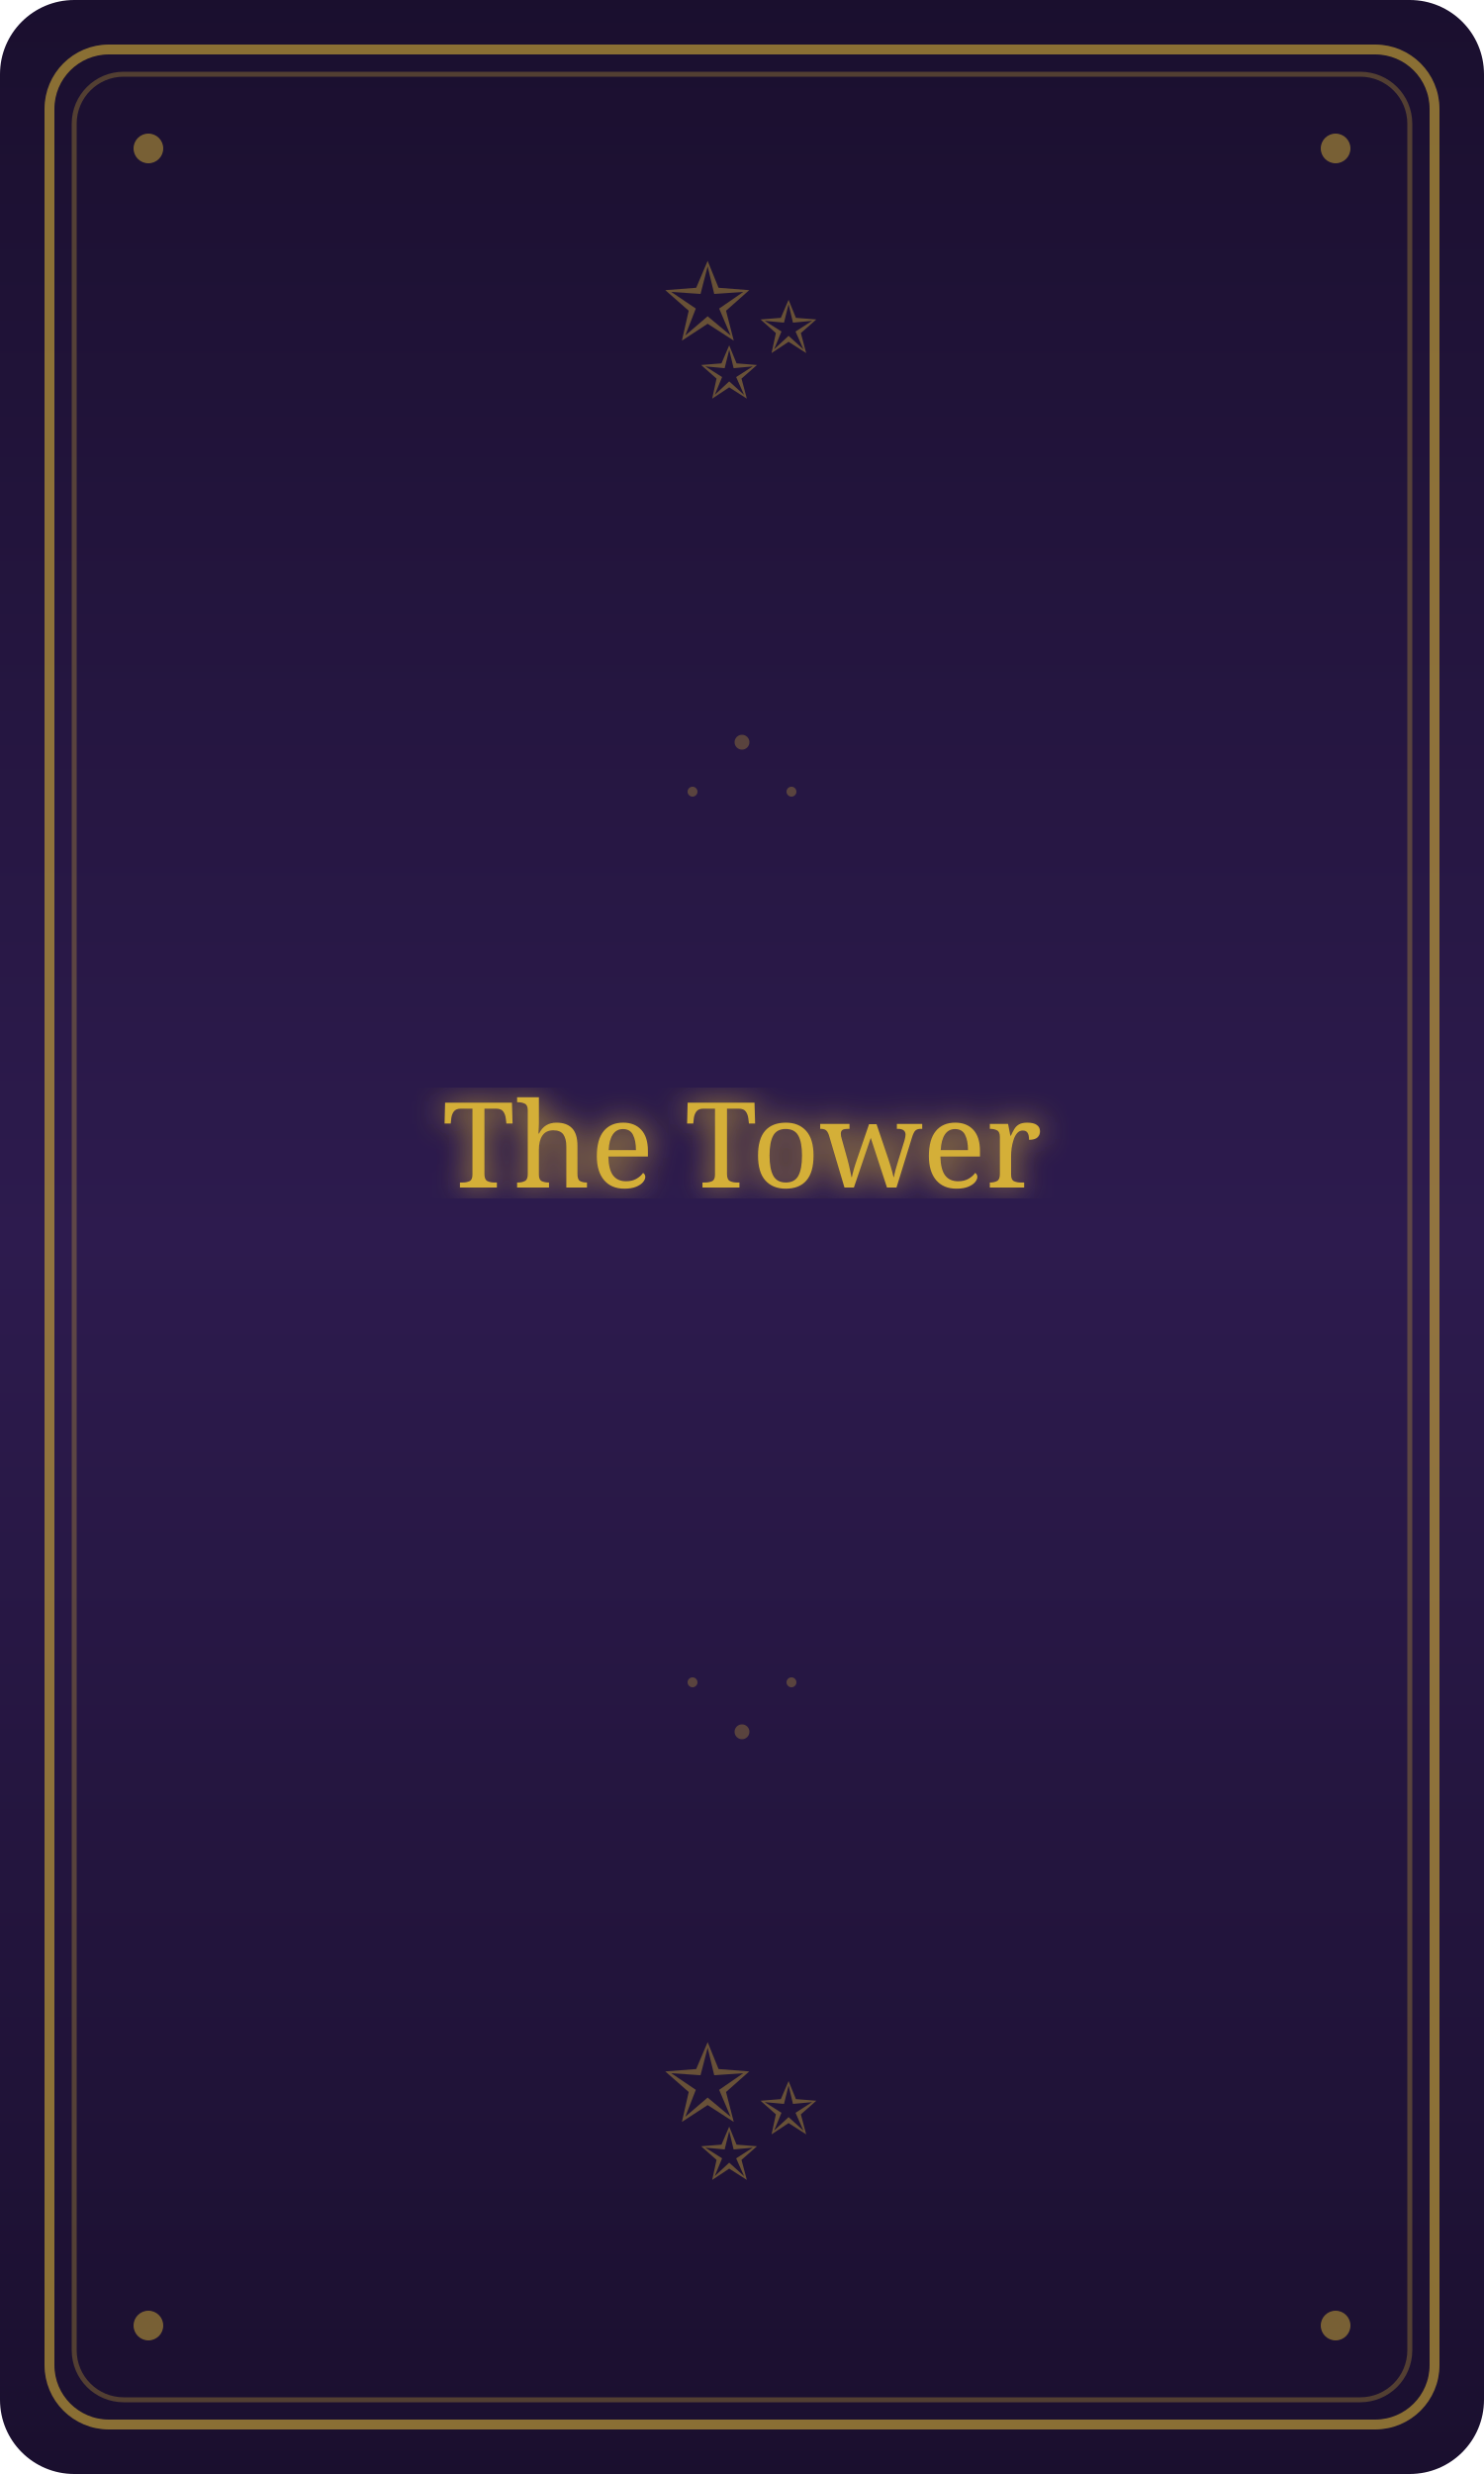
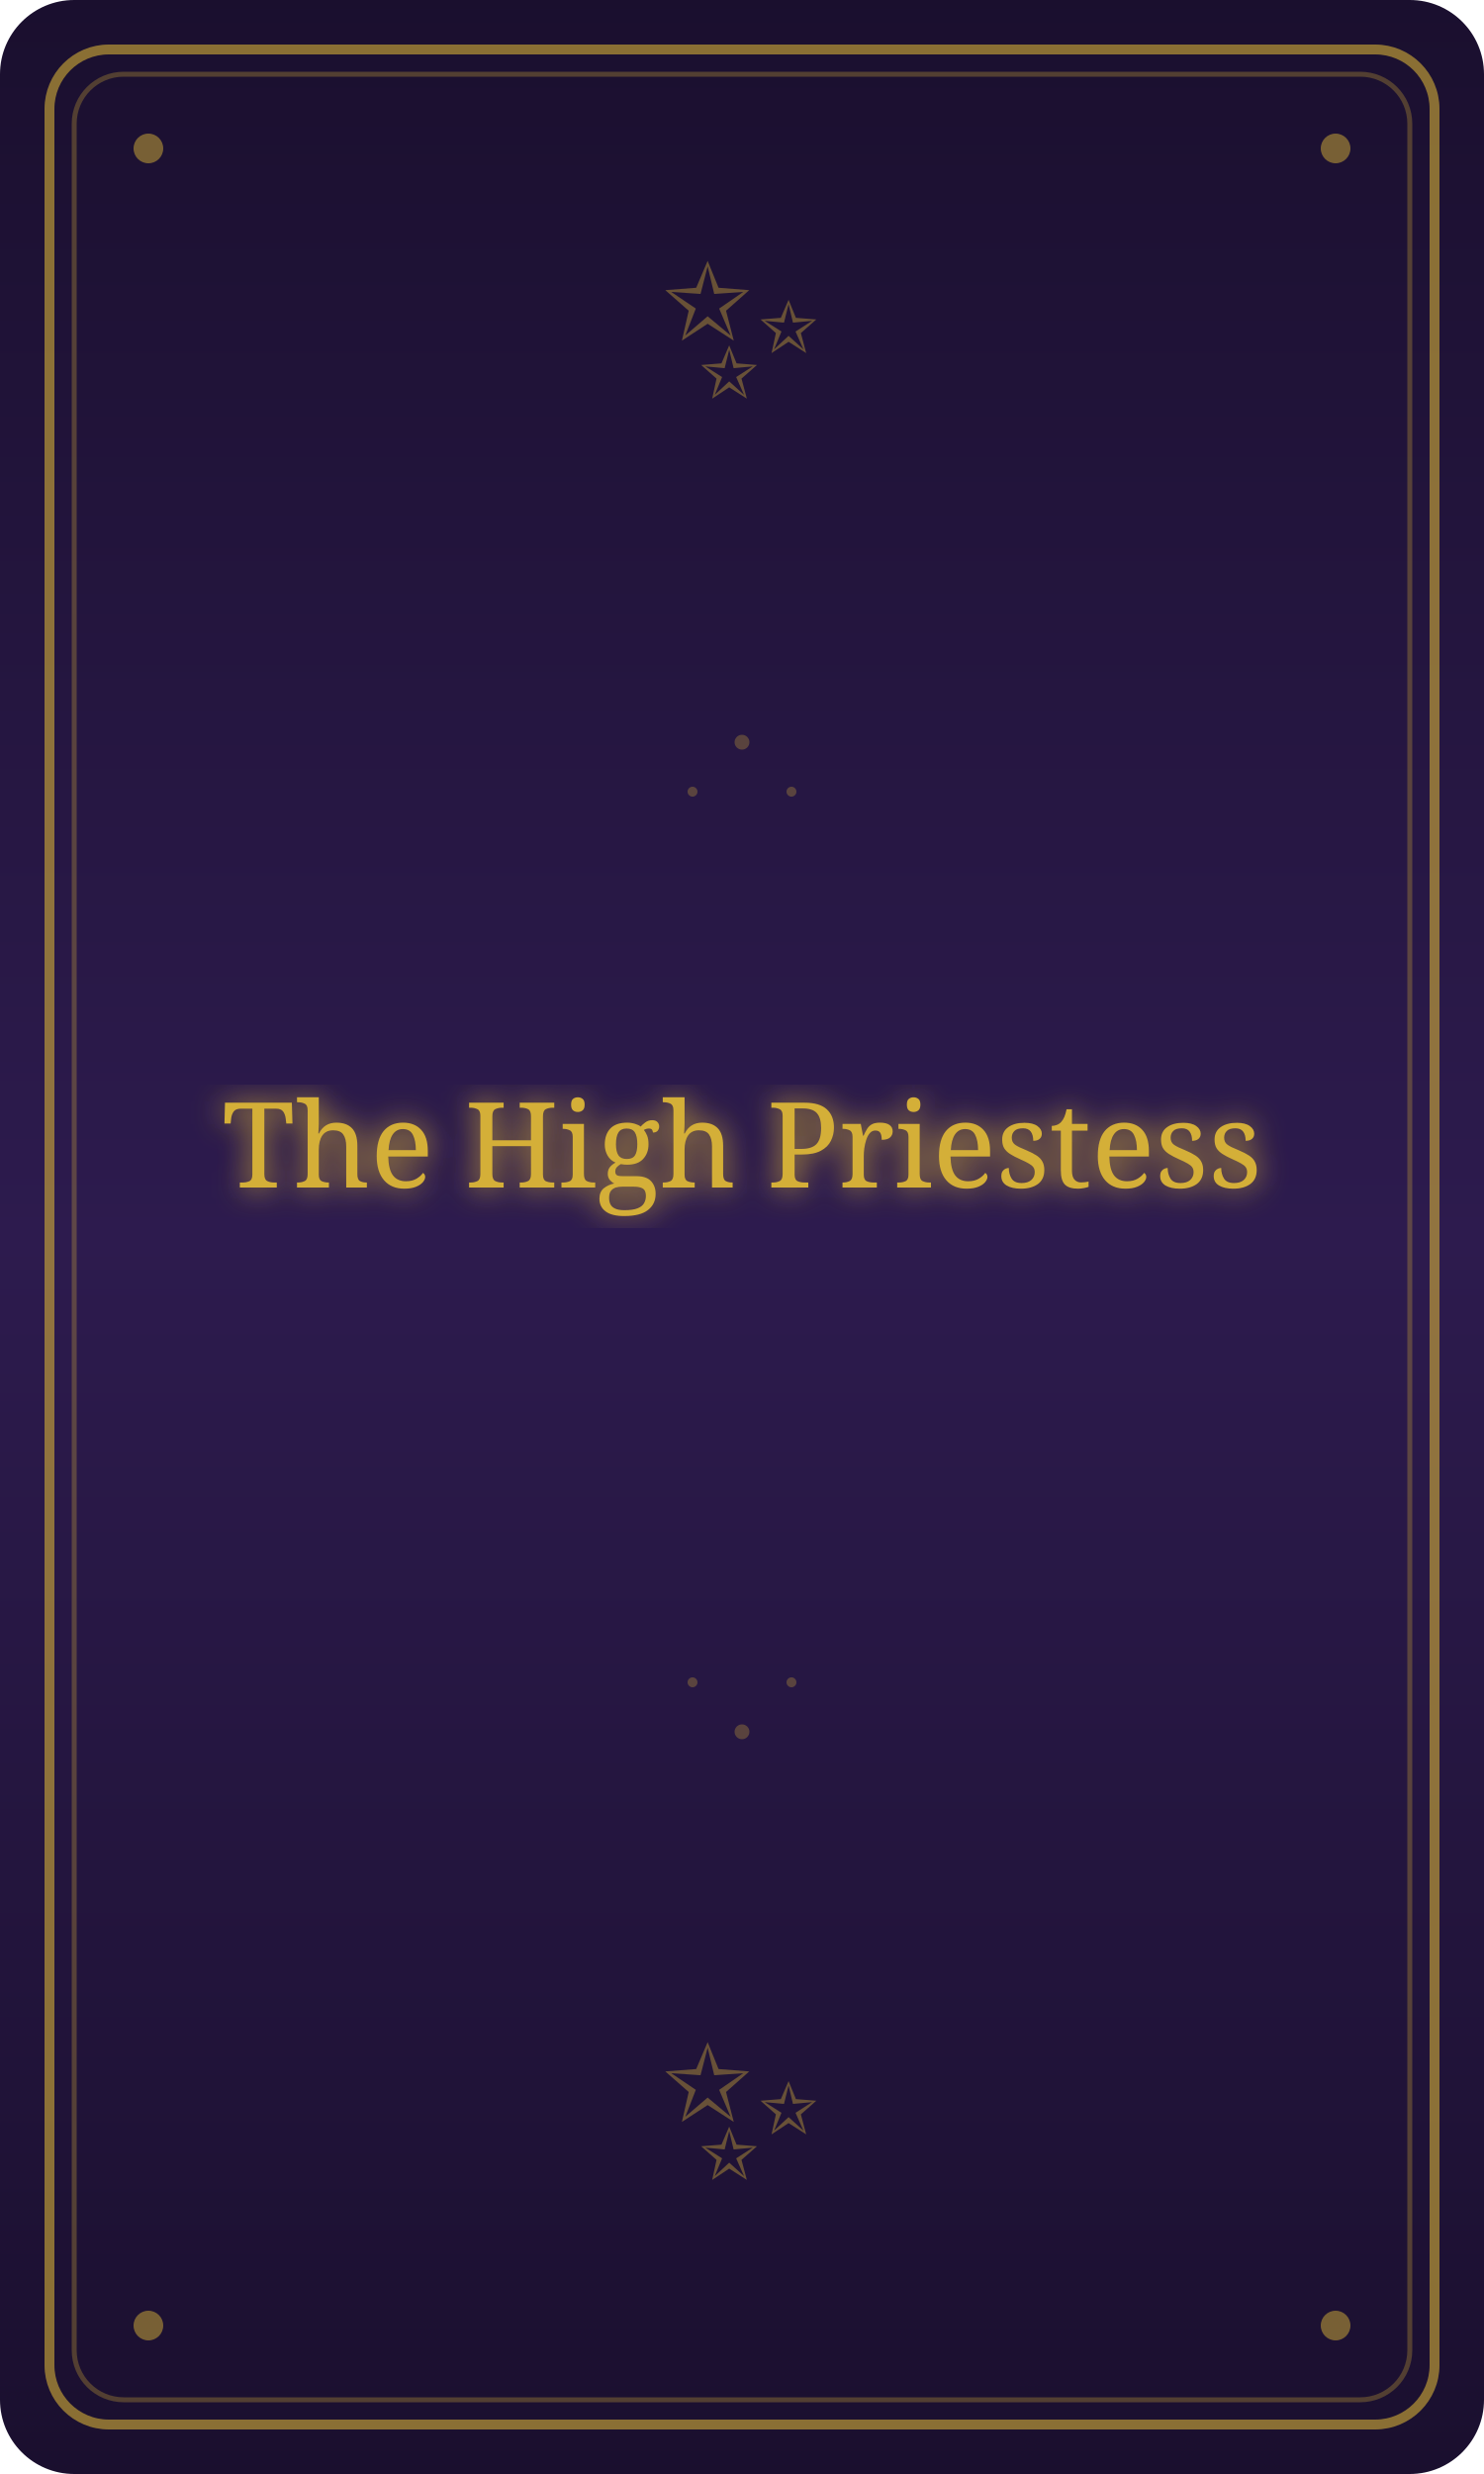
<svg xmlns="http://www.w3.org/2000/svg" width="300" height="500" viewBox="0 0 300 500">
  <defs>
    <linearGradient id="cardGradient" x1="0%" y1="0%" x2="0%" y2="100%">
      <stop offset="0%" style="stop-color:#1a0f2e;stop-opacity:1" />
      <stop offset="50%" style="stop-color:#2d1b4e;stop-opacity:1" />
      <stop offset="100%" style="stop-color:#1a0f2e;stop-opacity:1" />
    </linearGradient>
    <filter id="glow">
      <feGaussianBlur stdDeviation="3" result="coloredBlur" />
      <feMerge>
        <feMergeNode in="coloredBlur" />
        <feMergeNode in="SourceGraphic" />
      </feMerge>
    </filter>
  </defs>
  <rect width="300" height="500" fill="url(#cardGradient)" rx="15" />
  <rect x="10" y="10" width="280" height="480" fill="none" stroke="#d4af37" stroke-width="2" rx="12" opacity="0.6" />
  <rect x="15" y="15" width="270" height="470" fill="none" stroke="#d4af37" stroke-width="1" rx="10" opacity="0.3" />
  <circle cx="30" cy="30" r="3" fill="#d4af37" opacity="0.5" />
  <circle cx="270" cy="30" r="3" fill="#d4af37" opacity="0.5" />
  <circle cx="30" cy="470" r="3" fill="#d4af37" opacity="0.5" />
  <circle cx="270" cy="470" r="3" fill="#d4af37" opacity="0.5" />
  <text x="150" y="80" font-family="Arial, sans-serif" font-size="40" fill="#d4af37" text-anchor="middle" opacity="0.4">✨</text>
-   <text x="150" y="240" font-family="'Cinzel', serif" font-size="24" fill="#d4af37" text-anchor="middle" font-weight="500" filter="url(#glow)">The Tower</text>
+   <text x="150" y="240" font-family="'Cinzel', serif" font-size="24" fill="#d4af37" text-anchor="middle" font-weight="500" filter="url(#glow)">The High Priestess</text>
  <text x="150" y="440" font-family="Arial, sans-serif" font-size="40" fill="#d4af37" text-anchor="middle" opacity="0.4">✨</text>
  <circle cx="150" cy="150" r="1.5" fill="#d4af37" opacity="0.3" />
  <circle cx="140" cy="160" r="1" fill="#d4af37" opacity="0.3" />
  <circle cx="160" cy="160" r="1" fill="#d4af37" opacity="0.3" />
  <circle cx="150" cy="350" r="1.5" fill="#d4af37" opacity="0.3" />
  <circle cx="140" cy="340" r="1" fill="#d4af37" opacity="0.3" />
  <circle cx="160" cy="340" r="1" fill="#d4af37" opacity="0.3" />
</svg>
